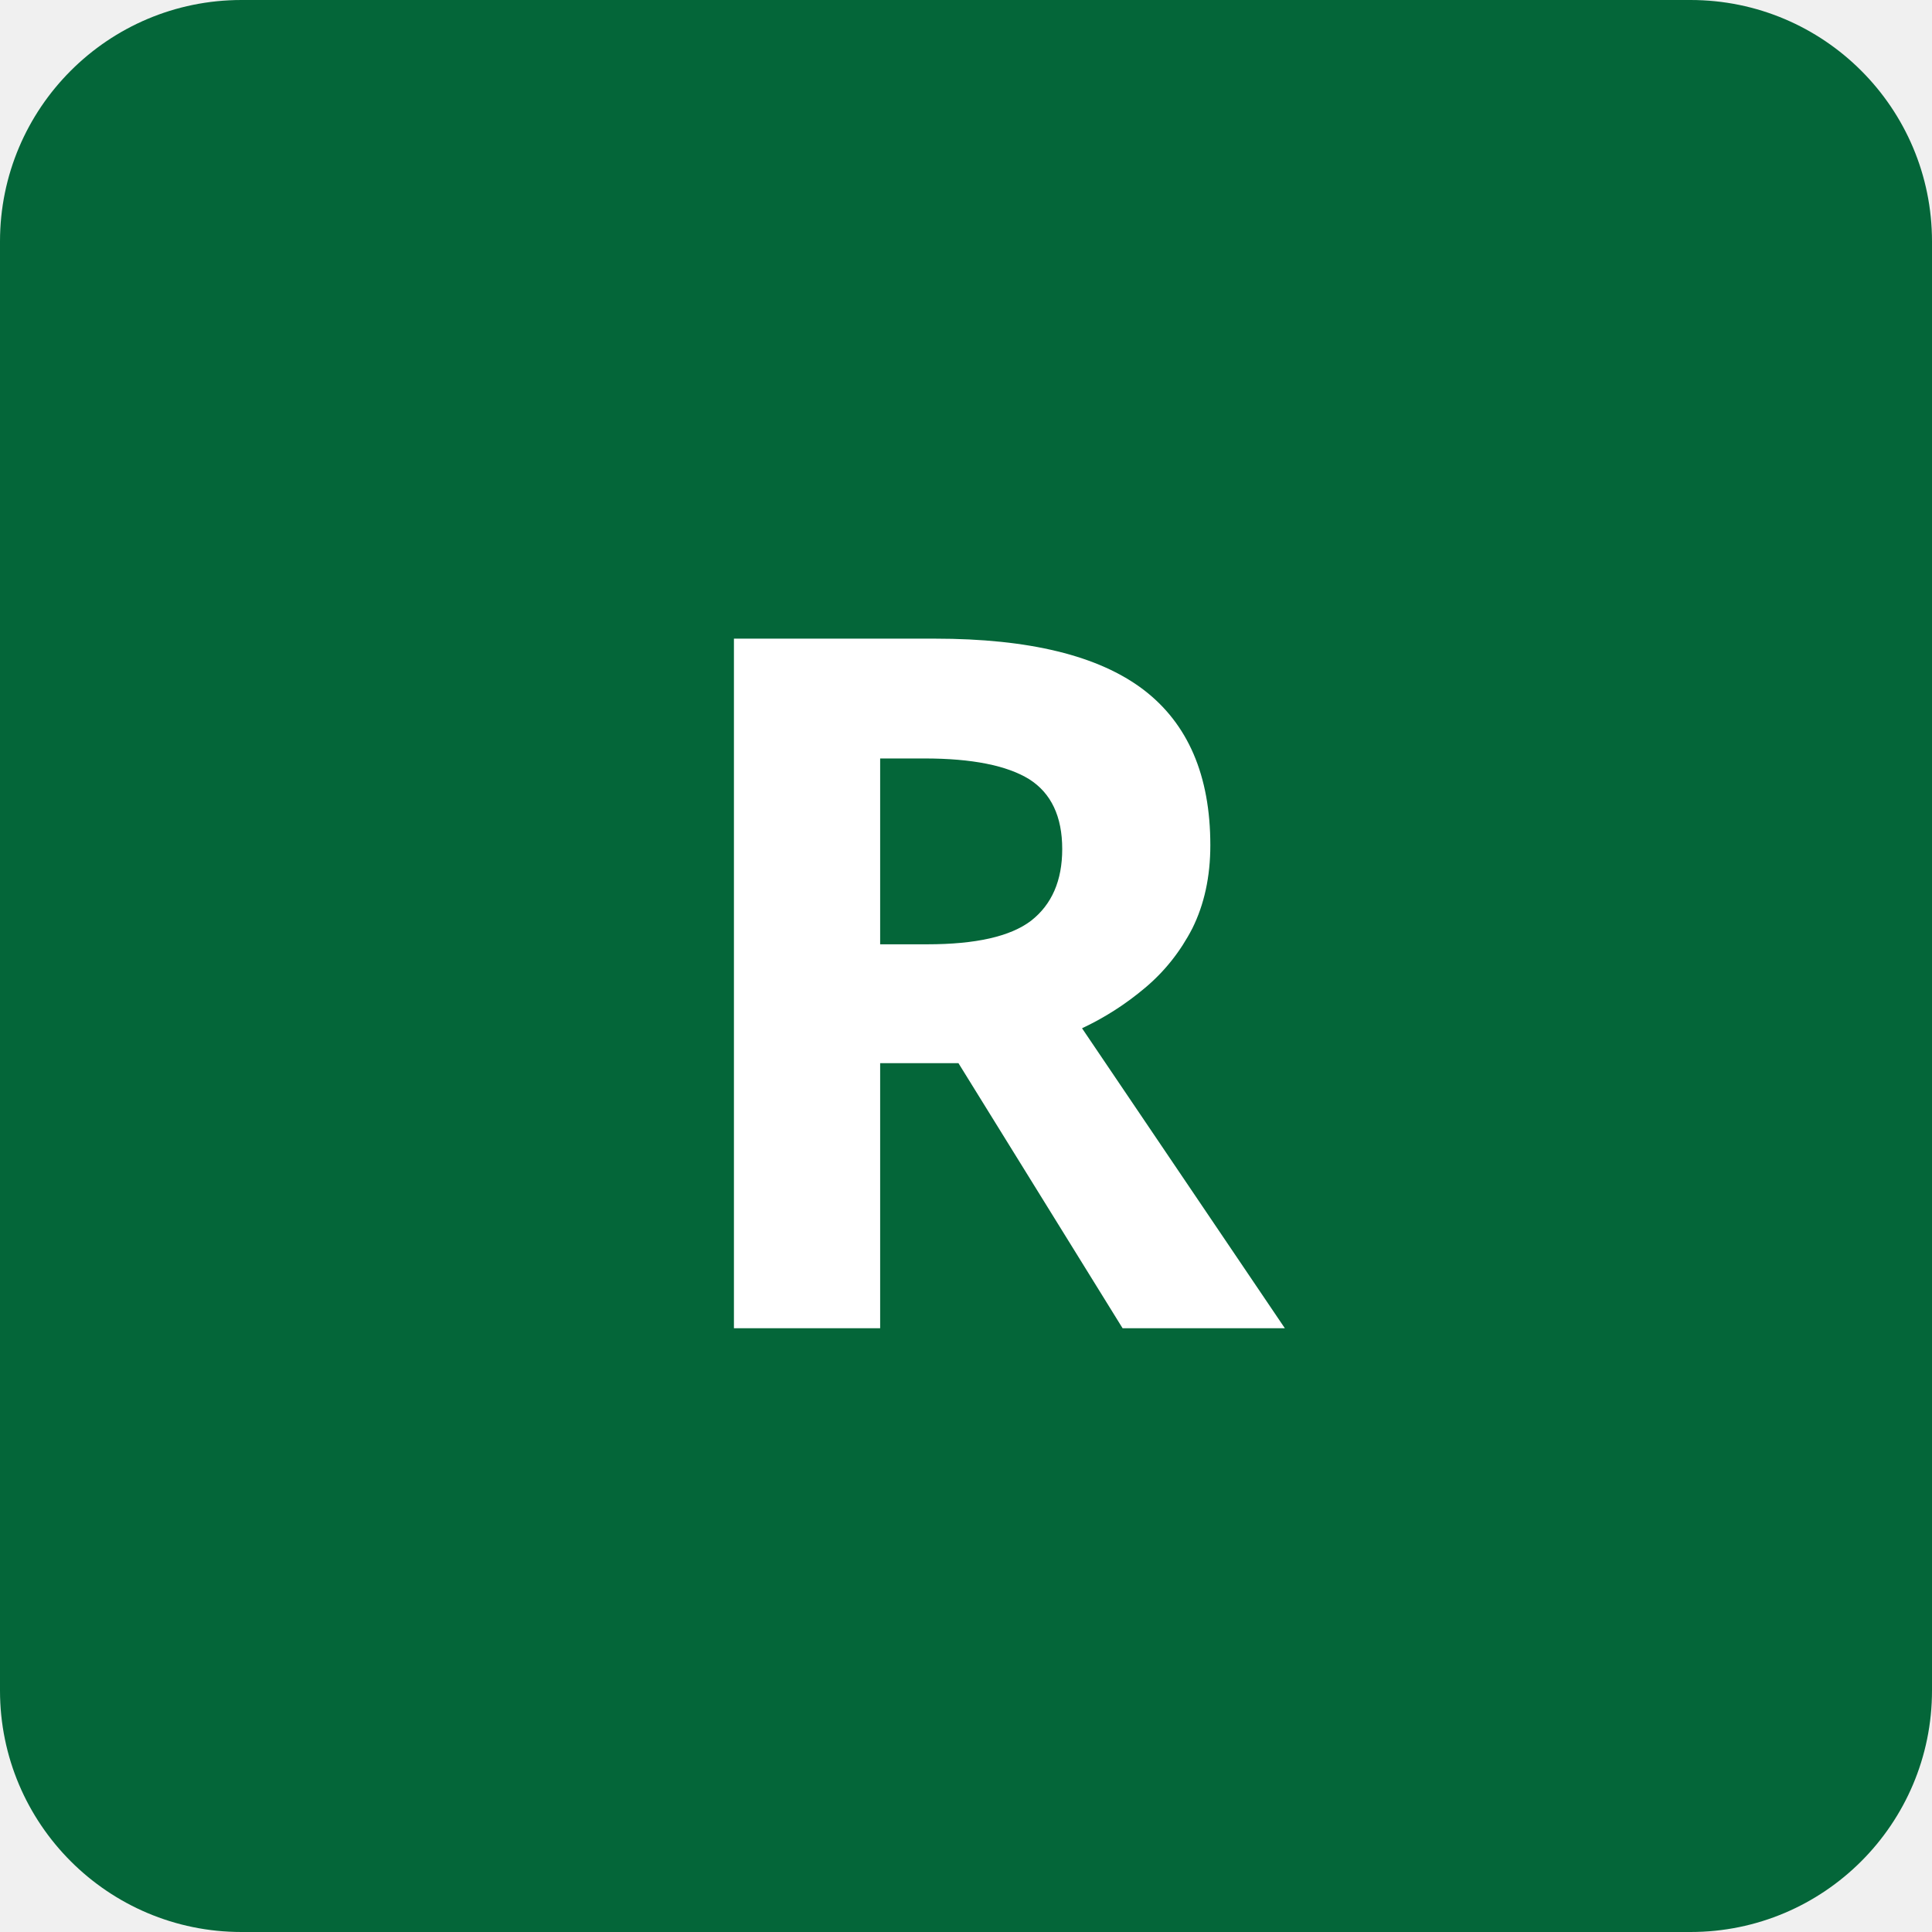
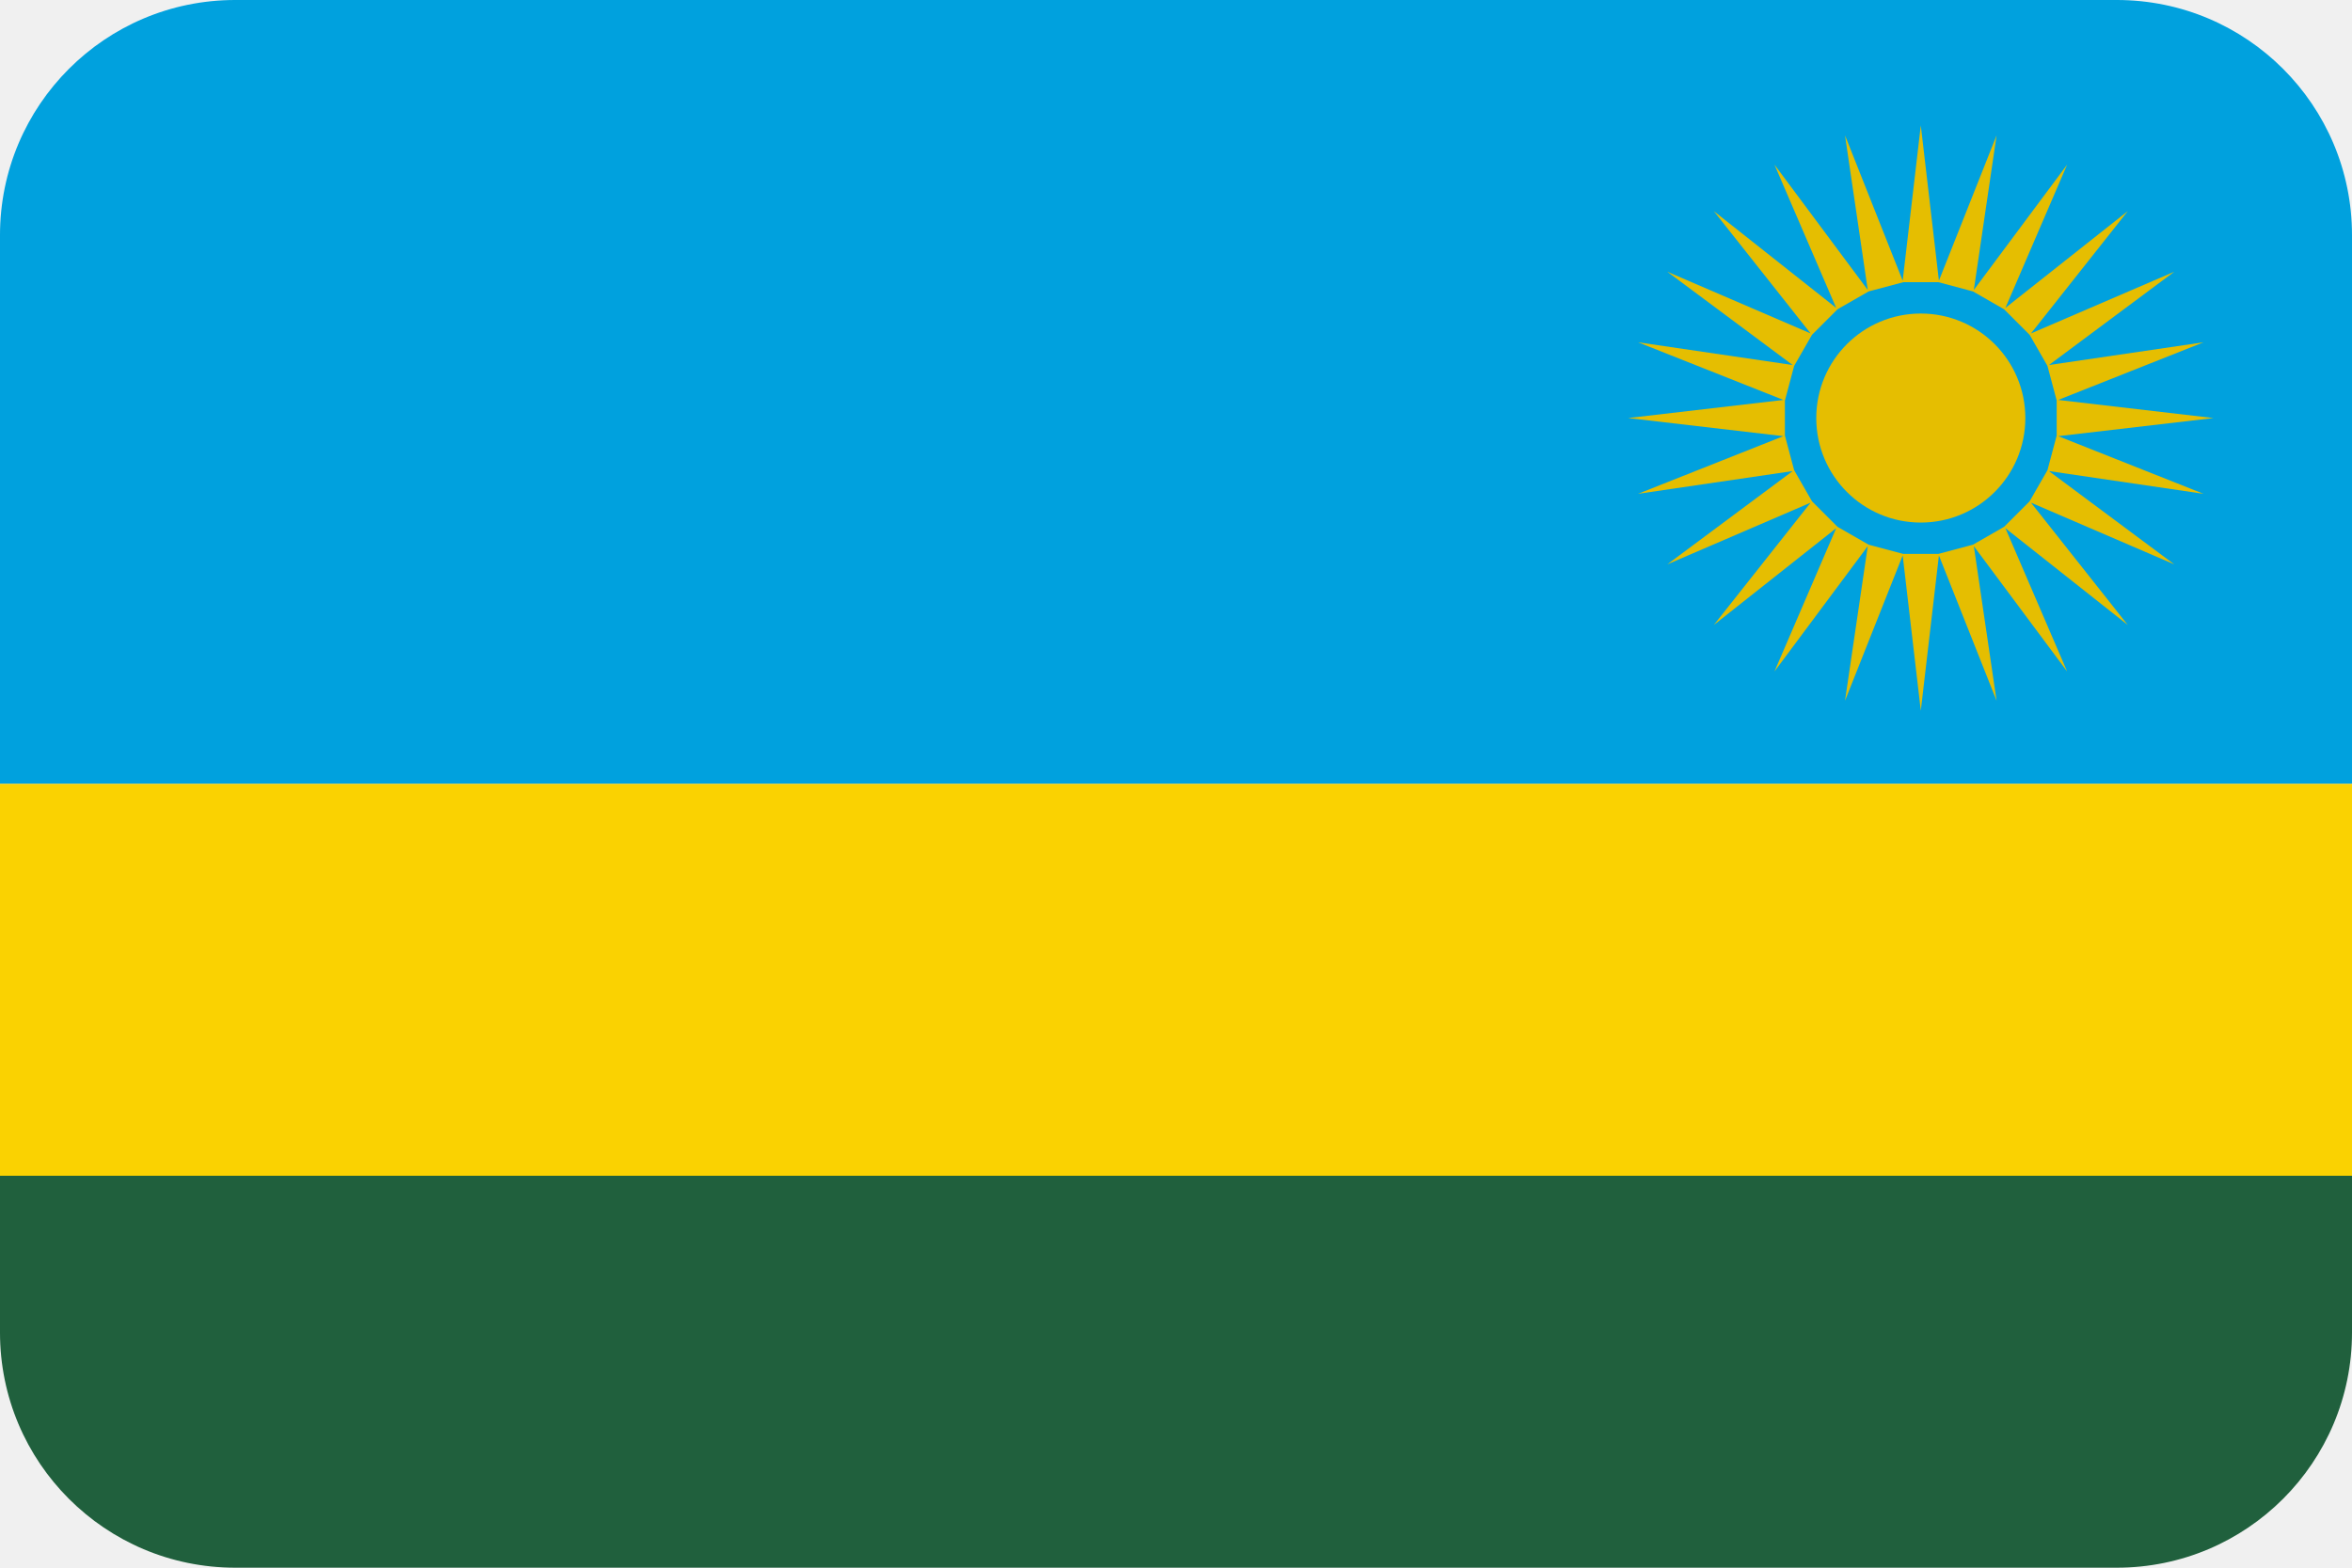
- <svg xmlns="http://www.w3.org/2000/svg" viewBox="0 0 32 32">
-   <rect width="32" height="32" rx="4" fill="#046639" />
-   <text x="16" y="22" font-family="system-ui,sans-serif" font-size="16" font-weight="bold" fill="white" text-anchor="middle">R</text>
+ <svg xmlns="http://www.w3.org/2000/svg" viewBox="0 0 900 600">
+   <clipPath id="r">
+     <rect width="900" height="600" rx="90" />
+   </clipPath>
+   <g clip-path="url(#r)">
+     <rect width="900" height="300" fill="#00A1DE" />
+     <rect y="300" width="900" height="150" fill="#FAD201" />
+     <rect y="450" width="900" height="150" fill="#20603D" />
+     <circle cx="735" cy="160" r="40" fill="#E5BE01" />
+     <path d="M787.0 167.0L847.0 160.0L787.0 153.0ZM783.4 180.2L843.2 189.0L787.0 166.7ZM776.5 192.1L832.0 216.0L783.5 179.9ZM766.8 201.7L814.2 239.2L776.7 191.8ZM754.9 208.5L791.0 257.0L767.1 201.5ZM741.7 212.0L764.0 268.2L755.2 208.4ZM728.0 212.0L735.0 272.0L742.0 212.0ZM714.8 208.4L706.0 268.2L728.3 212.0ZM702.9 201.5L679.0 257.0L715.1 208.5ZM693.3 191.8L655.8 239.2L703.2 201.7ZM686.5 179.9L638.0 216.0L693.5 192.1ZM683.0 166.7L626.8 189.0L686.6 180.2ZM683.0 153.0L623.0 160.0L683.0 167.0ZM686.6 139.8L626.8 131.0L683.0 153.3ZM693.5 127.9L638.0 104.0L686.5 140.1ZM703.2 118.3L655.8 80.8L693.3 128.2ZM715.1 111.5L679.0 63.0L702.9 118.5ZM728.3 108.0L706.0 51.8L714.8 111.6ZM742.0 108.0L735.0 48.0L728.0 108.0ZM755.2 111.6L764.0 51.8L741.7 108.0ZM767.1 118.5L791.0 63.0L754.9 111.5ZM776.7 128.2L814.2 80.8L766.8 118.3ZM783.5 140.1L832.0 104.0L776.5 127.9ZM787.0 153.3L843.2 131.0L783.4 139.8Z" fill="#E5BE01" />
+   </g>
</svg>
